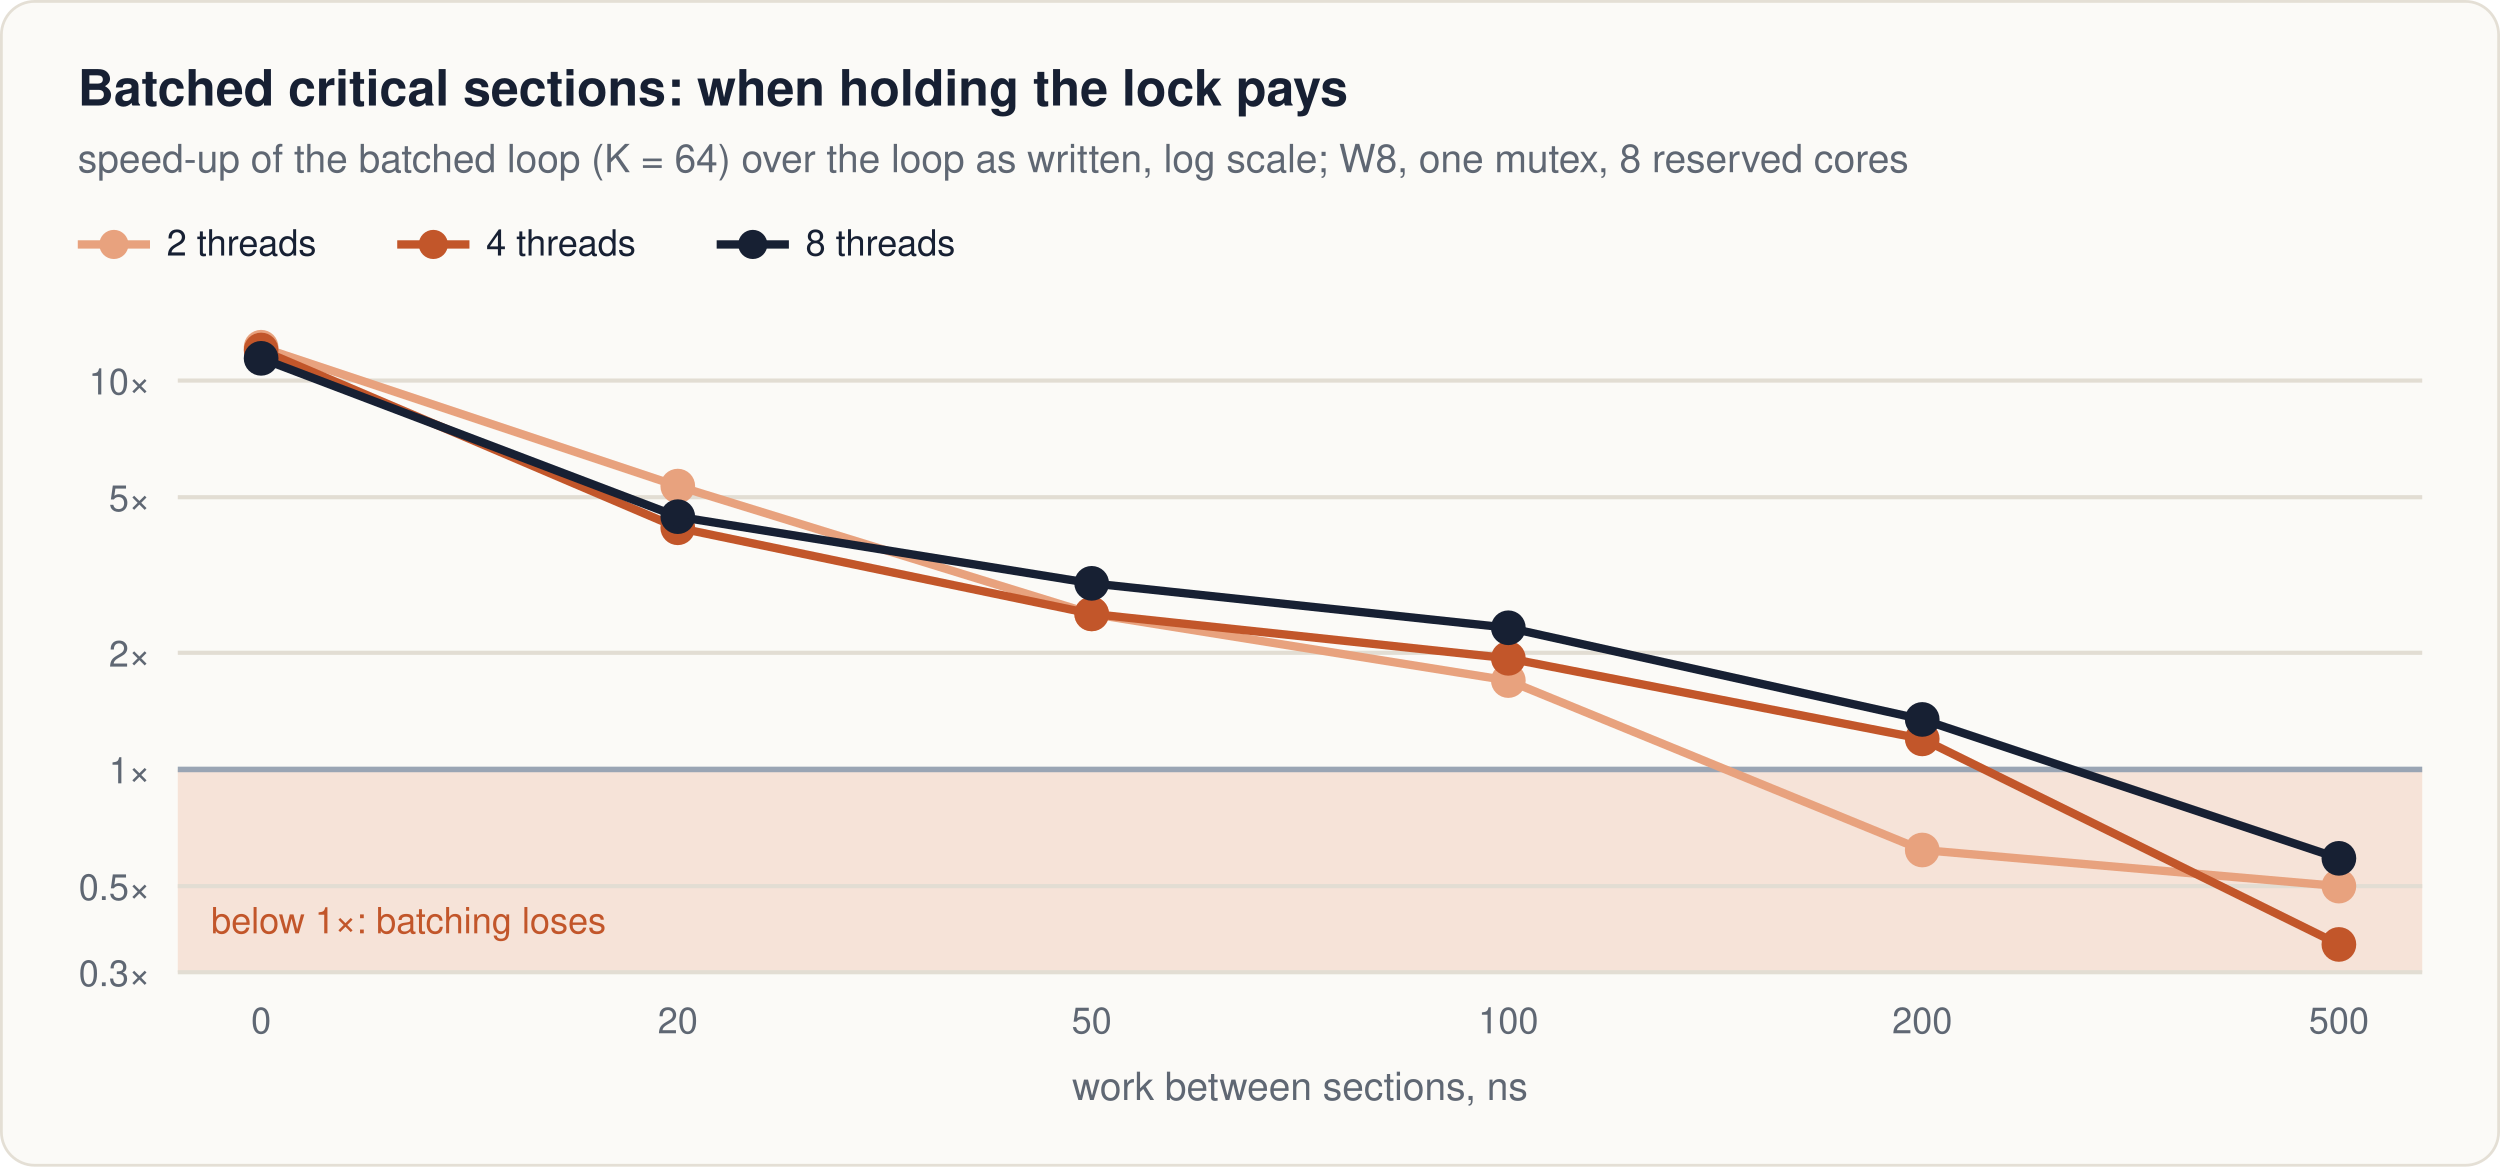
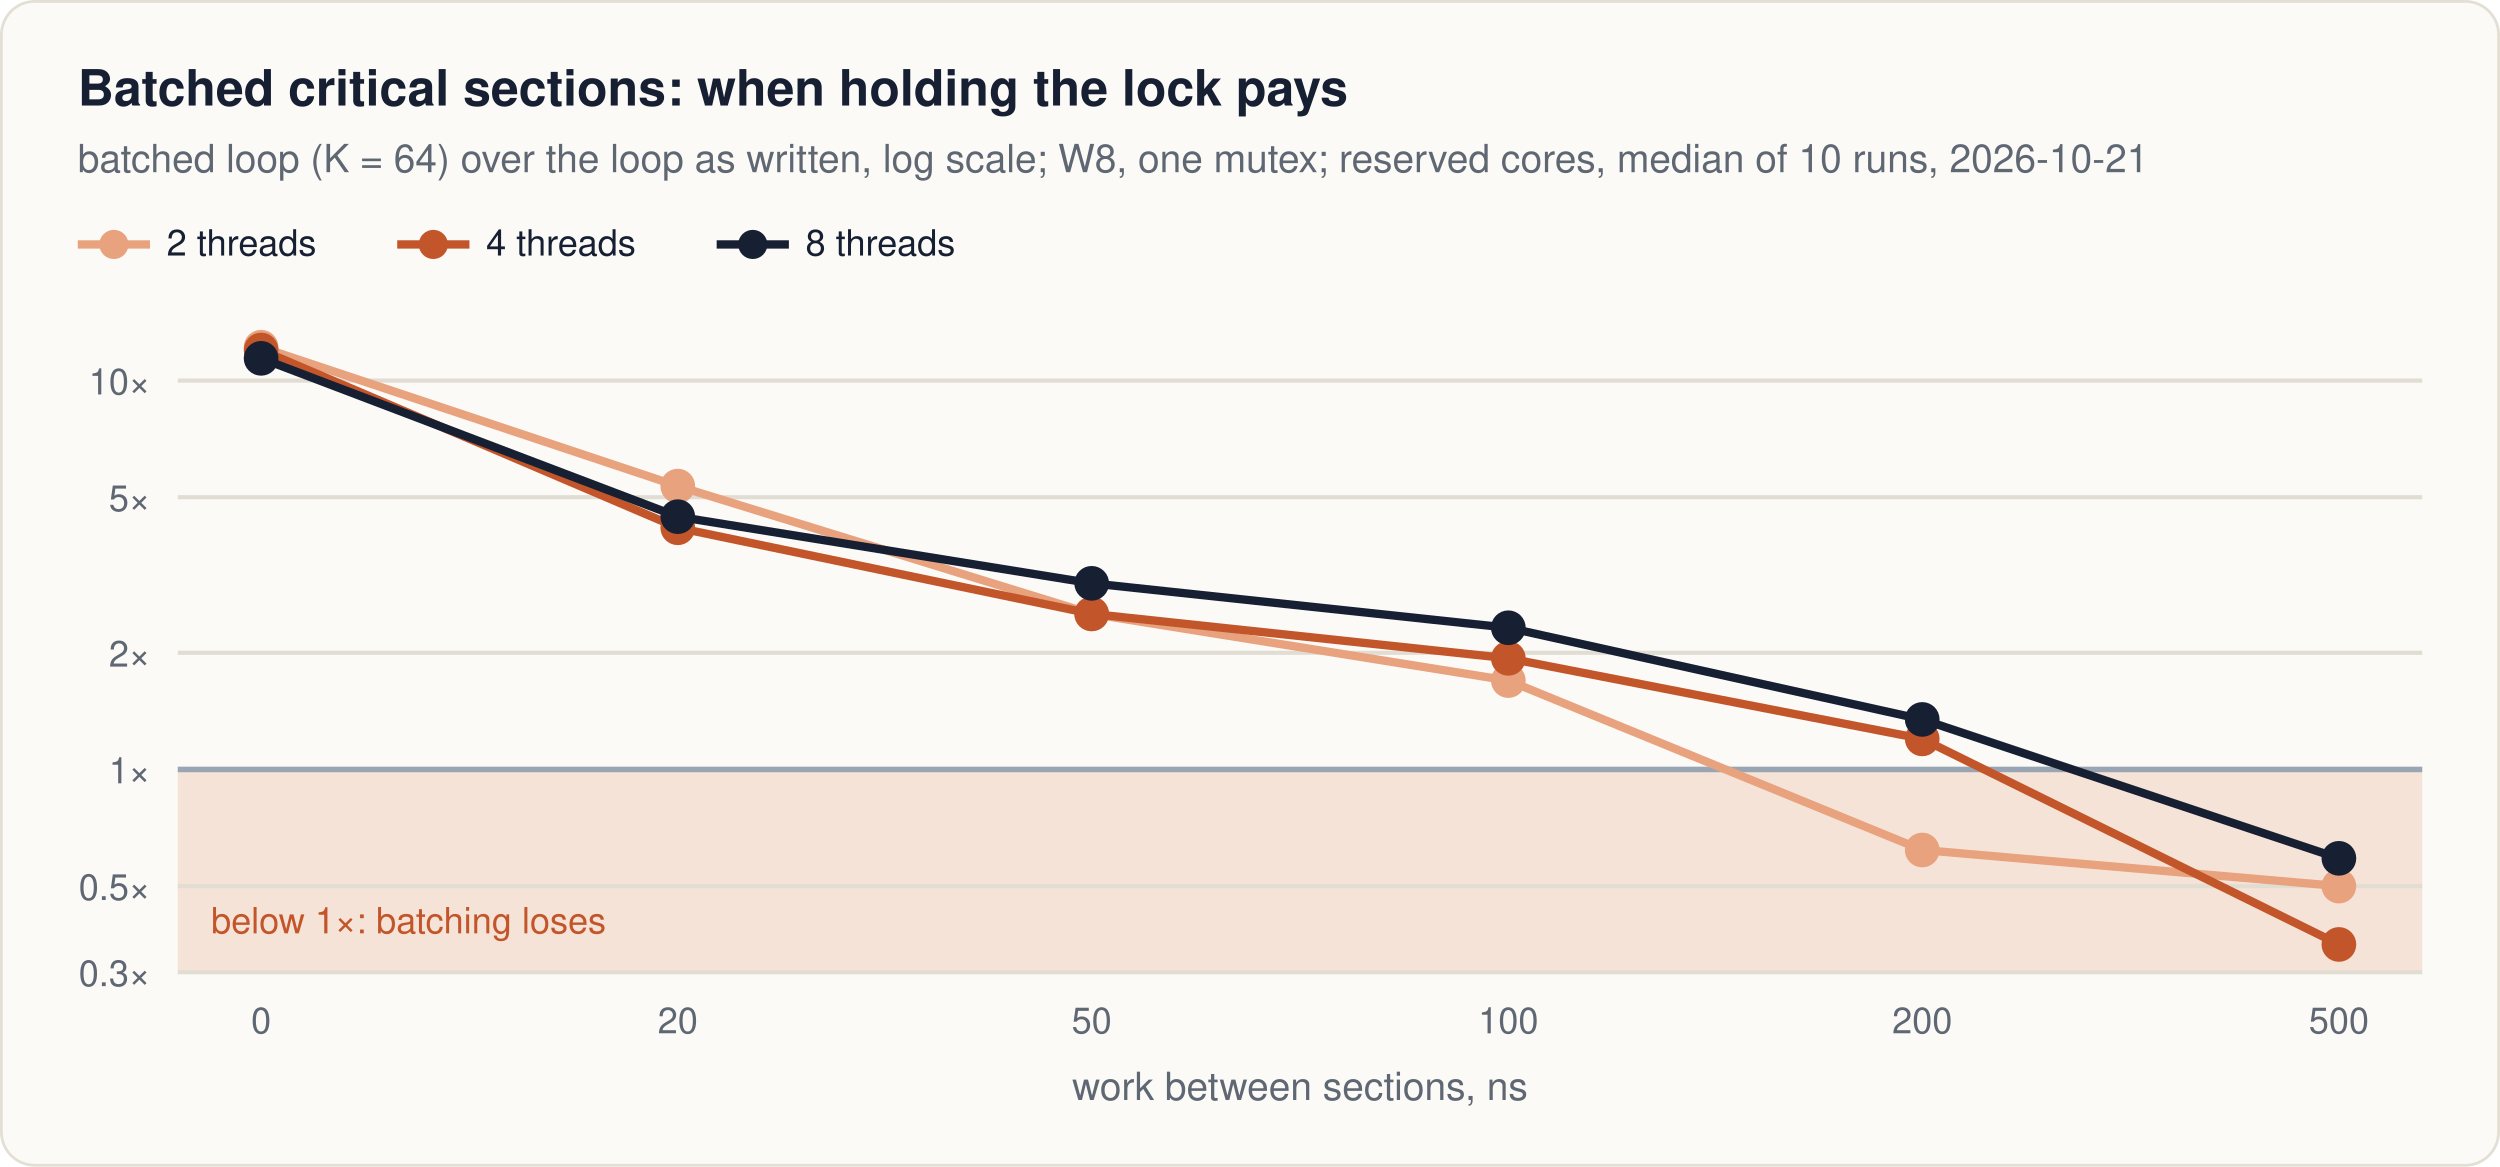
<svg xmlns="http://www.w3.org/2000/svg" width="900" height="420" viewBox="0 0 900 420" font-family="IBM Plex Sans, Segoe UI, Helvetica, Arial, sans-serif" role="img" aria-label="W8 speed-up against the work between sections">
  <rect x="0.5" y="0.5" width="899" height="419" rx="12" fill="#FBFAF7" stroke="#E4DFD5" />
  <text x="28" y="38" font-size="18" fill="#172033" text-anchor="start" font-weight="600">Batched critical sections: when holding the lock pays</text>
-   <text x="28" y="62" font-size="14" fill="#5F6773" text-anchor="start">speed-up of the batched loop (K = 64) over the loop as written, log scale; W8, one mutex, 8 reserved cores</text>
+   <text x="28" y="62" font-size="14" fill="#5F6773" text-anchor="start">batched loop (K = 64) over the loop as written, log scale; W8, one mutex; reserved cores, median of 10 runs, 2026-10-21</text>
  <line x1="28" y1="88" x2="54" y2="88" stroke="#E8A27E" stroke-width="3" />
  <circle cx="41" cy="88" r="4" fill="#E8A27E" stroke="#E8A27E" stroke-width="2.5" />
  <text x="60" y="92" font-size="13" fill="#172033" text-anchor="start">2 threads</text>
  <line x1="143" y1="88" x2="169" y2="88" stroke="#C2562A" stroke-width="3" />
  <circle cx="156" cy="88" r="4" fill="#C2562A" stroke="#C2562A" stroke-width="2.5" />
  <text x="175" y="92" font-size="13" fill="#172033" text-anchor="start">4 threads</text>
  <line x1="258" y1="88" x2="284" y2="88" stroke="#172033" stroke-width="3" />
  <circle cx="271" cy="88" r="4" fill="#172033" stroke="#172033" stroke-width="2.5" />
  <text x="290" y="92" font-size="13" fill="#172033" text-anchor="start">8 threads</text>
  <rect x="64" y="277" width="808" height="73" fill="#F6E3D8" rx="0" />
  <text x="76" y="336" font-size="13" fill="#C2562A" text-anchor="start">below 1×: batching loses</text>
  <line x1="64" y1="350" x2="872" y2="350" stroke="#E2DDD3" stroke-width="1.5" />
  <text x="54" y="355" font-size="13" fill="#5F6773" text-anchor="end">0.3×</text>
  <line x1="64" y1="319" x2="872" y2="319" stroke="#E2DDD3" stroke-width="1.5" />
  <text x="54" y="324" font-size="13" fill="#5F6773" text-anchor="end">0.5×</text>
  <line x1="64" y1="277" x2="872" y2="277" stroke="#9AA5B4" stroke-width="2" />
  <text x="54" y="282" font-size="13" fill="#5F6773" text-anchor="end">1×</text>
  <line x1="64" y1="235" x2="872" y2="235" stroke="#E2DDD3" stroke-width="1.5" />
  <text x="54" y="240" font-size="13" fill="#5F6773" text-anchor="end">2×</text>
  <line x1="64" y1="179" x2="872" y2="179" stroke="#E2DDD3" stroke-width="1.5" />
  <text x="54" y="184" font-size="13" fill="#5F6773" text-anchor="end">5×</text>
  <line x1="64" y1="137" x2="872" y2="137" stroke="#E2DDD3" stroke-width="1.5" />
  <text x="54" y="142" font-size="13" fill="#5F6773" text-anchor="end">10×</text>
  <text x="94" y="372" font-size="13" fill="#5F6773" text-anchor="middle">0</text>
  <text x="244" y="372" font-size="13" fill="#5F6773" text-anchor="middle">20</text>
  <text x="393" y="372" font-size="13" fill="#5F6773" text-anchor="middle">50</text>
  <text x="543" y="372" font-size="13" fill="#5F6773" text-anchor="middle">100</text>
  <text x="692" y="372" font-size="13" fill="#5F6773" text-anchor="middle">200</text>
  <text x="842" y="372" font-size="13" fill="#5F6773" text-anchor="middle">500</text>
  <text x="468" y="396" font-size="14" fill="#5F6773" text-anchor="middle">work between sections, ns</text>
  <path d="M94,125 L244,175 L393,221 L543,245 L692,306 L842,319" fill="none" stroke="#E8A27E" stroke-width="3" stroke-linejoin="round" />
  <circle cx="94" cy="125" r="5" fill="#E8A27E" stroke="#E8A27E" stroke-width="2.5" />
  <circle cx="244" cy="175" r="5" fill="#E8A27E" stroke="#E8A27E" stroke-width="2.5" />
  <circle cx="393" cy="221" r="5" fill="#E8A27E" stroke="#E8A27E" stroke-width="2.5" />
  <circle cx="543" cy="245" r="5" fill="#E8A27E" stroke="#E8A27E" stroke-width="2.5" />
  <circle cx="692" cy="306" r="5" fill="#E8A27E" stroke="#E8A27E" stroke-width="2.5" />
  <circle cx="842" cy="319" r="5" fill="#E8A27E" stroke="#E8A27E" stroke-width="2.5" />
  <path d="M94,126 L244,190 L393,221 L543,237 L692,266 L842,340" fill="none" stroke="#C2562A" stroke-width="3" stroke-linejoin="round" />
  <circle cx="94" cy="126" r="5" fill="#C2562A" stroke="#C2562A" stroke-width="2.5" />
  <circle cx="244" cy="190" r="5" fill="#C2562A" stroke="#C2562A" stroke-width="2.5" />
  <circle cx="393" cy="221" r="5" fill="#C2562A" stroke="#C2562A" stroke-width="2.5" />
  <circle cx="543" cy="237" r="5" fill="#C2562A" stroke="#C2562A" stroke-width="2.5" />
  <circle cx="692" cy="266" r="5" fill="#C2562A" stroke="#C2562A" stroke-width="2.5" />
  <circle cx="842" cy="340" r="5" fill="#C2562A" stroke="#C2562A" stroke-width="2.5" />
  <path d="M94,129 L244,186 L393,210 L543,226 L692,259 L842,309" fill="none" stroke="#172033" stroke-width="3" stroke-linejoin="round" />
  <circle cx="94" cy="129" r="5" fill="#172033" stroke="#172033" stroke-width="2.5" />
  <circle cx="244" cy="186" r="5" fill="#172033" stroke="#172033" stroke-width="2.5" />
  <circle cx="393" cy="210" r="5" fill="#172033" stroke="#172033" stroke-width="2.5" />
  <circle cx="543" cy="226" r="5" fill="#172033" stroke="#172033" stroke-width="2.5" />
  <circle cx="692" cy="259" r="5" fill="#172033" stroke="#172033" stroke-width="2.5" />
  <circle cx="842" cy="309" r="5" fill="#172033" stroke="#172033" stroke-width="2.5" />
</svg>
